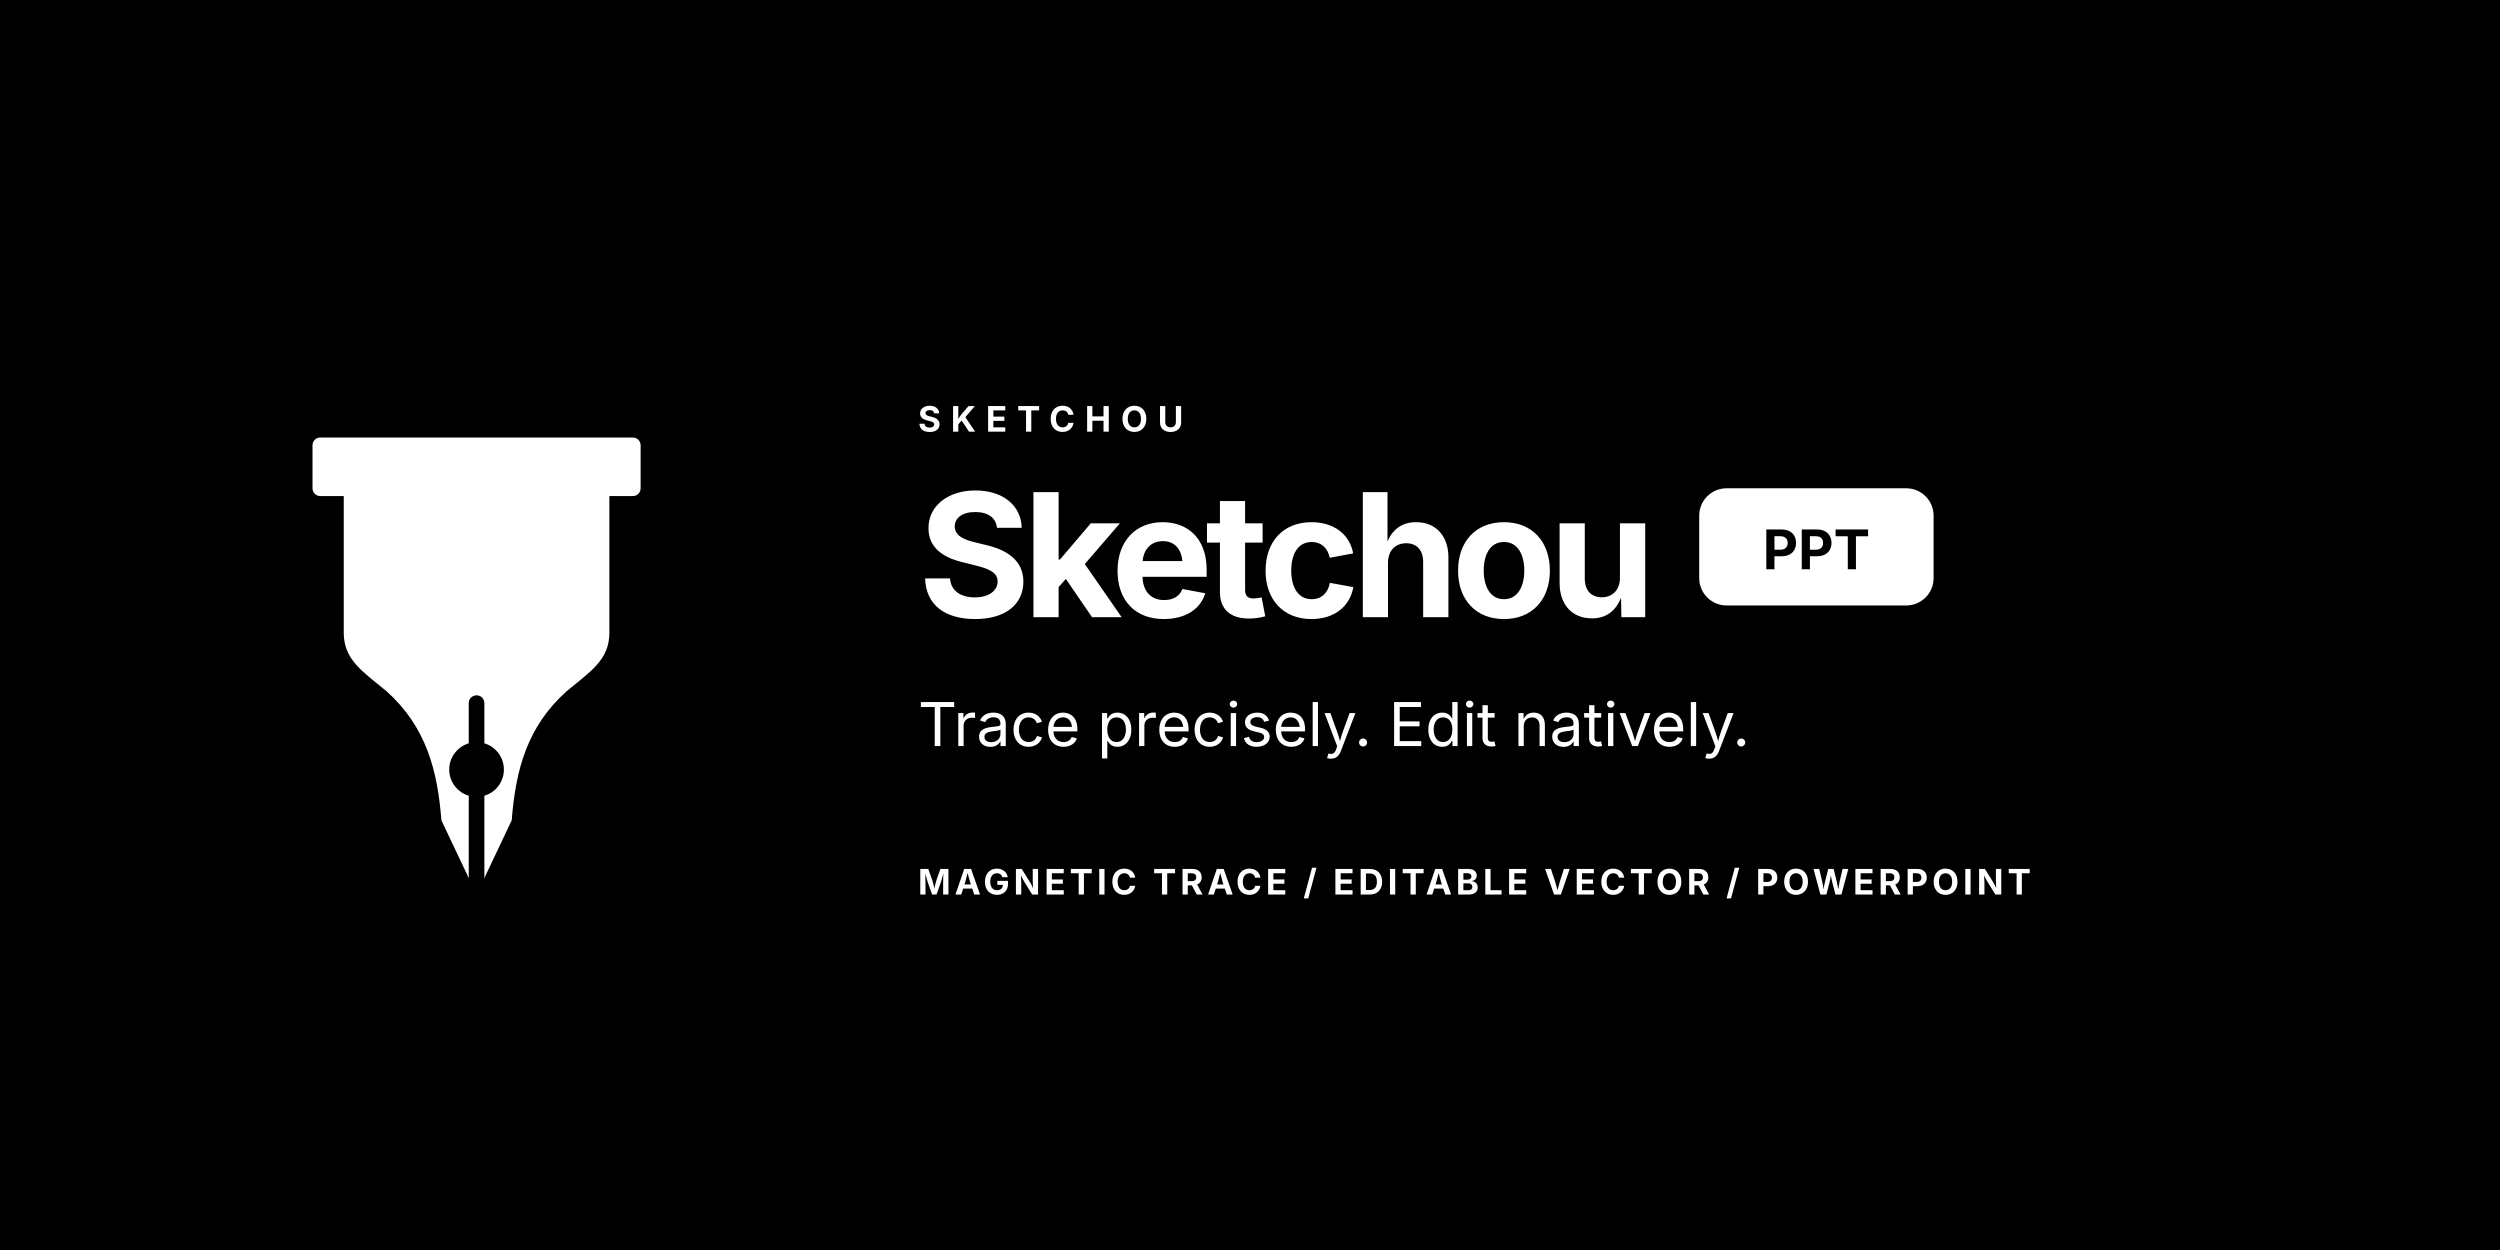
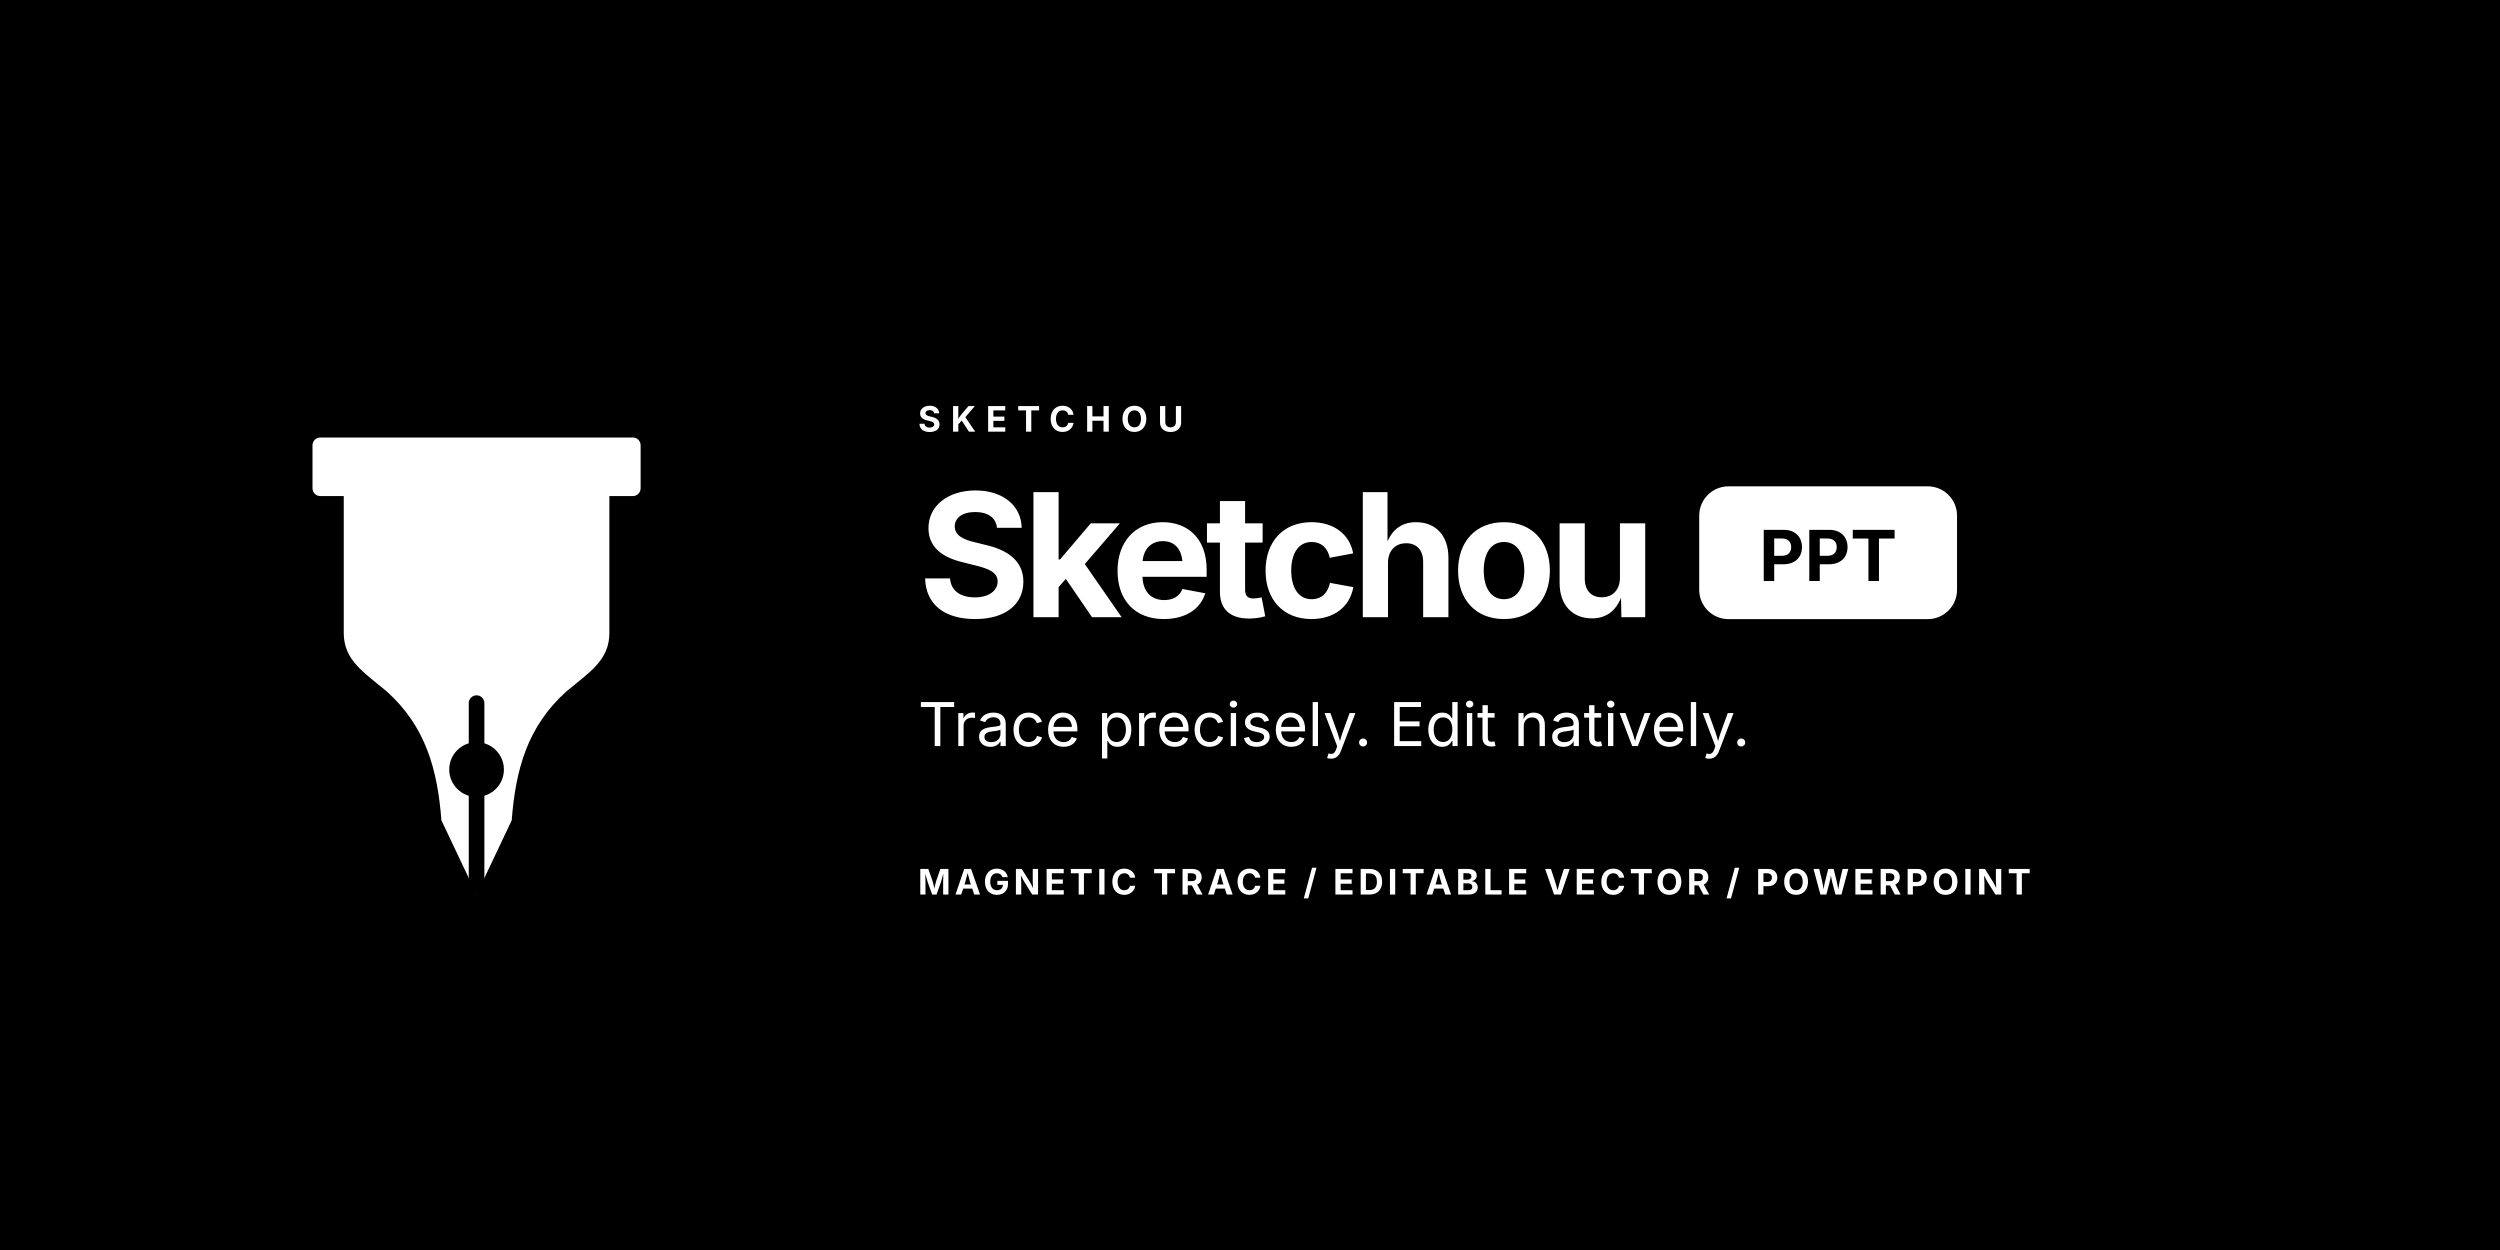
<svg xmlns="http://www.w3.org/2000/svg" viewBox="0 0 1280 640" role="img" aria-labelledby="title desc">
  <rect width="1280" height="640" fill="#000" />
  <rect x="84" y="160" width="320" height="320" rx="55" fill="#000" />
  <g transform="translate(84 160) scale(2)" fill="#fff">
    <rect x="38" y="32" width="84" height="15" rx="2" />
    <path d="M46 44h68v38c0 7-5 10-11 15-10 9-13 20-14 33l-9 19-9-19c-1-13-4-24-14-33-6-5-11-8-11-15z" />
  </g>
  <g transform="translate(84 160) scale(2)" fill="#000">
    <rect x="78" y="98" width="4" height="51" rx="2" />
    <circle cx="80" cy="117" r="7" />
  </g>
  <text x="470" y="221" font-family="Segoe UI,Inter,Arial,sans-serif" font-size="18" font-weight="700" letter-spacing="5" fill="#fff">SKETCHOU</text>
  <text x="470" y="316" font-family="Segoe UI,Inter,Arial,sans-serif" font-size="88" font-weight="700" letter-spacing="-4" fill="#fff">Sketchou</text>
-   <rect x="870" y="250" width="120" height="60" rx="14" fill="#fff" />
-   <text x="930" y="281" text-anchor="middle" dominant-baseline="middle" font-family="Segoe UI,Inter,Arial,sans-serif" font-size="28" font-weight="700" fill="#000">PPT</text>
+   <rect x="870" y="249" width="132" height="68" rx="15" fill="#fff" />
+   <text x="936" y="284" text-anchor="middle" dominant-baseline="middle" font-family="Segoe UI,Inter,Arial,sans-serif" font-size="36" font-weight="700" fill="#000">PPT</text>
  <text x="470" y="382" font-family="Segoe UI,Inter,Arial,sans-serif" font-size="31" fill="#fff">Trace precisely. Edit natively.</text>
  <text x="470" y="458" font-family="Segoe UI,Inter,Arial,sans-serif" font-size="18" font-weight="700" letter-spacing="2" fill="#fff">MAGNETIC TRACE  /  EDITABLE VECTOR  /  POWERPOINT</text>
</svg>
